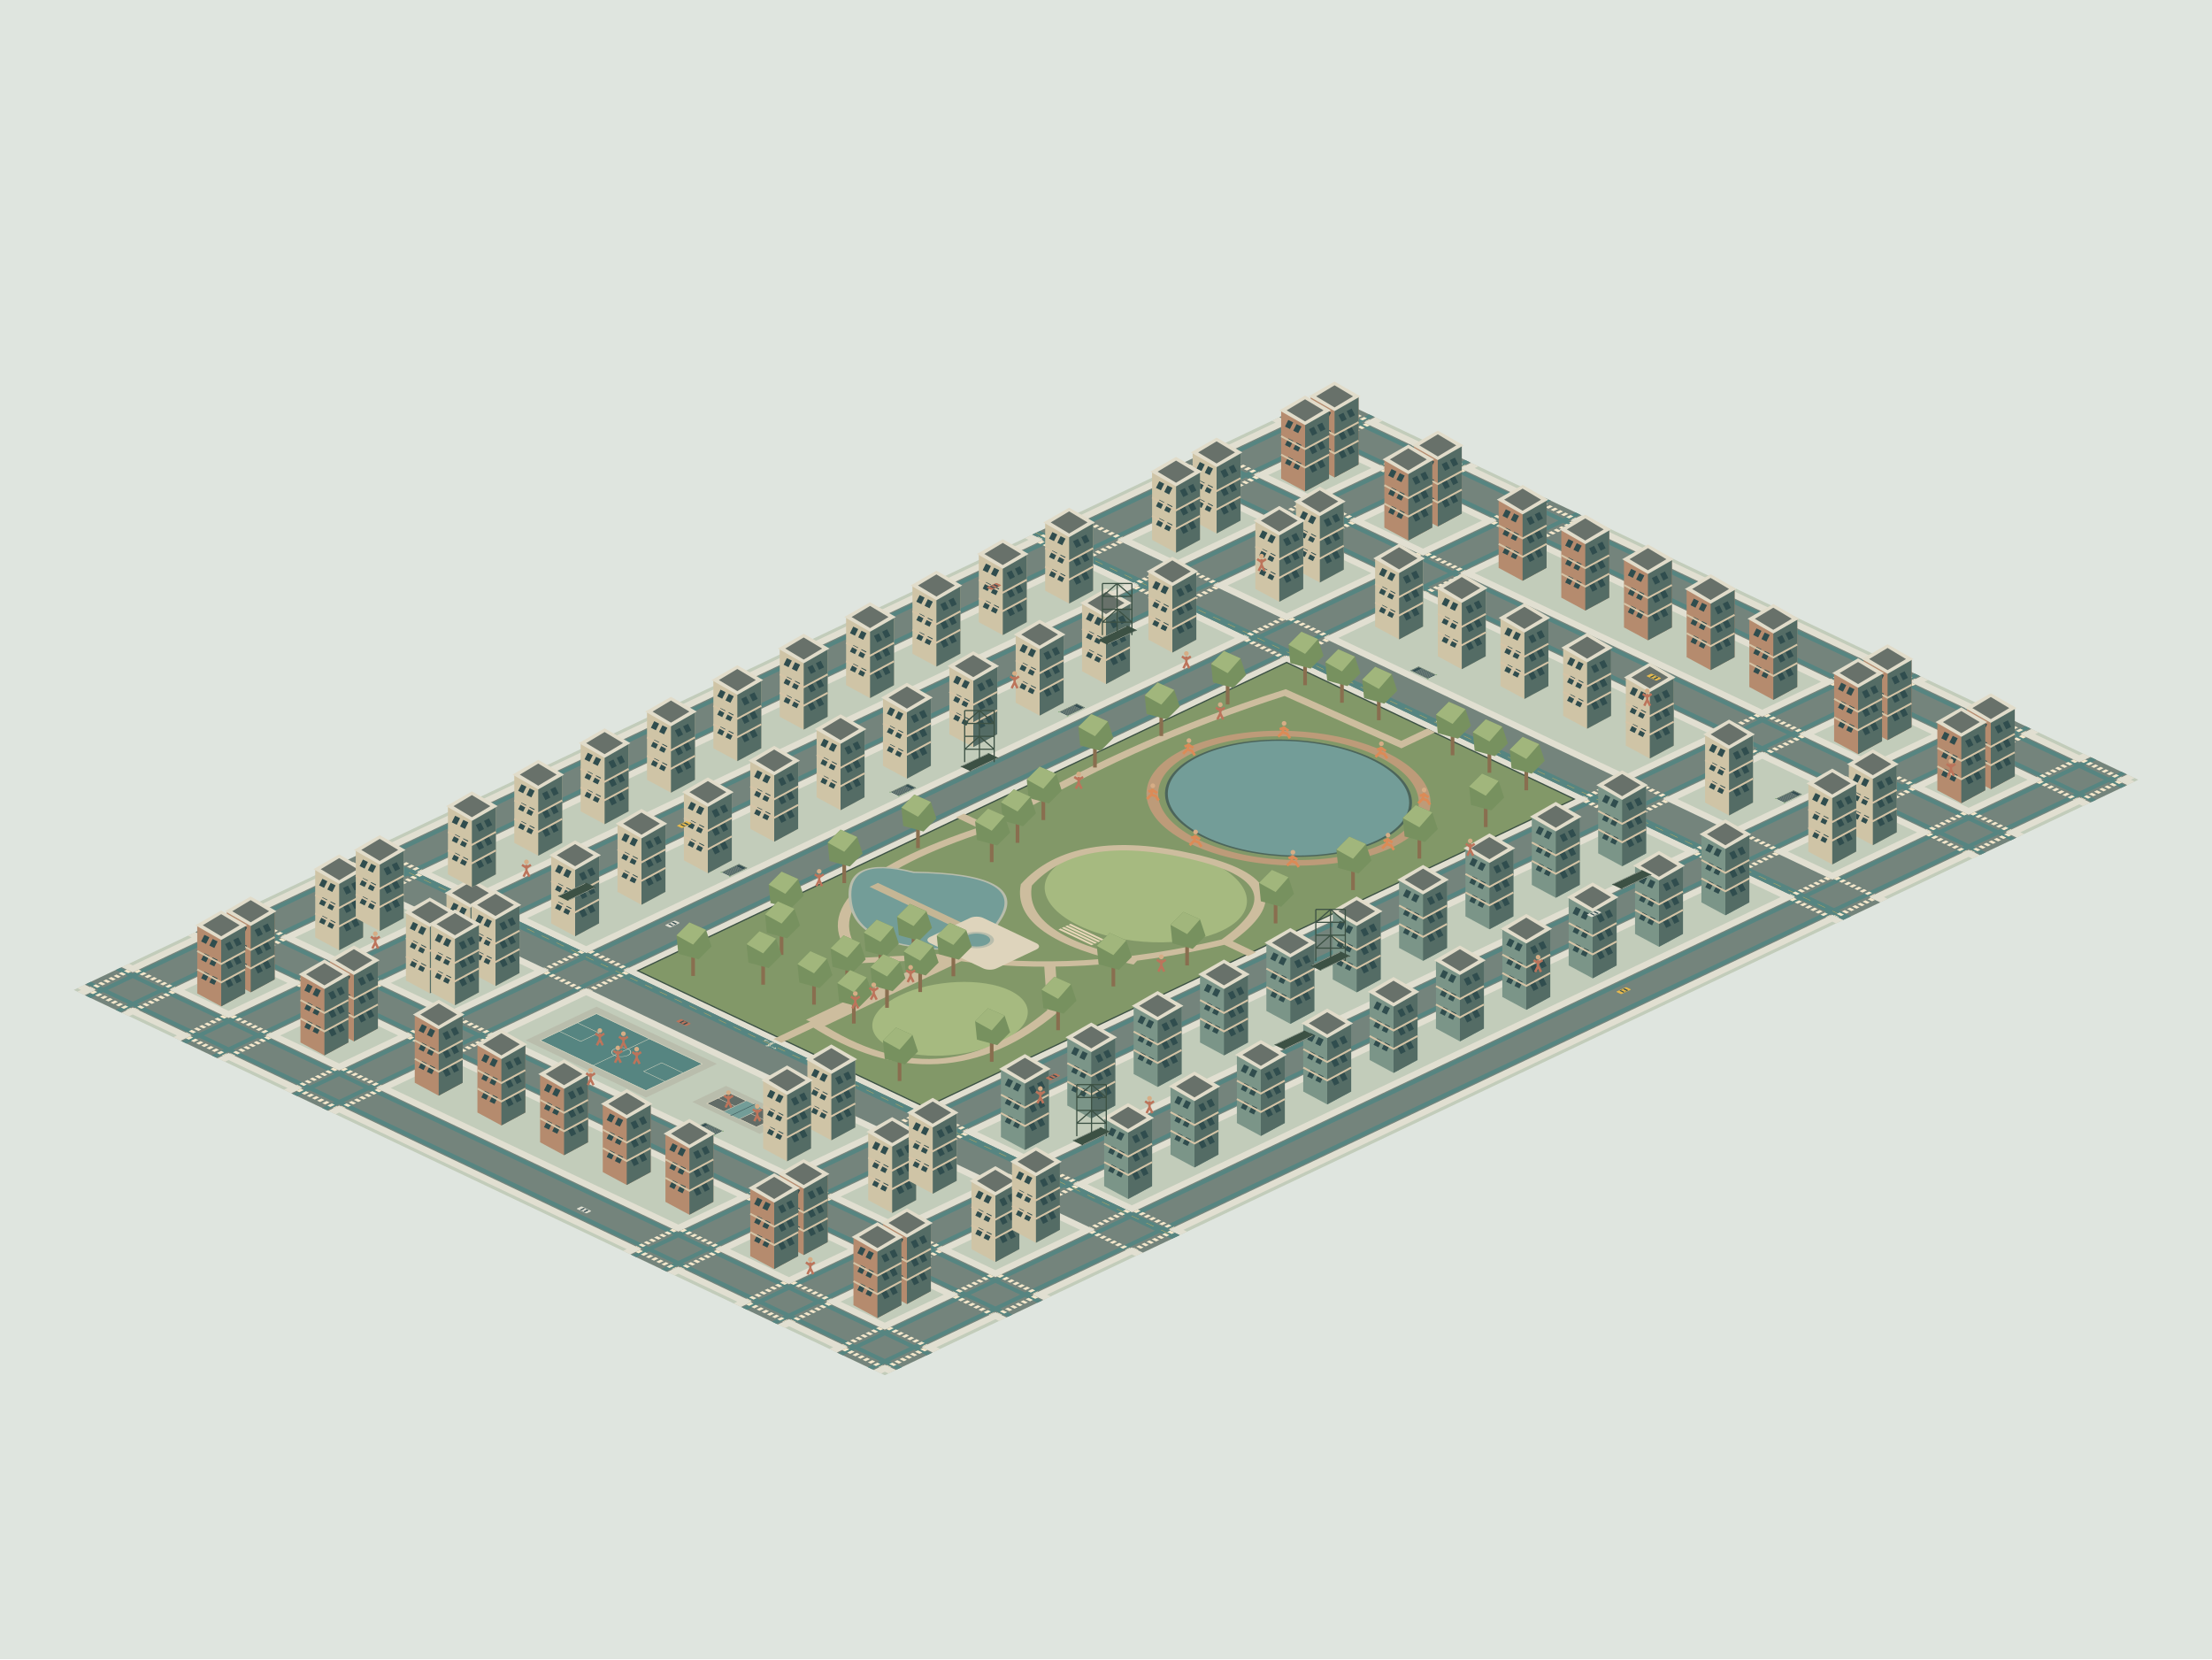
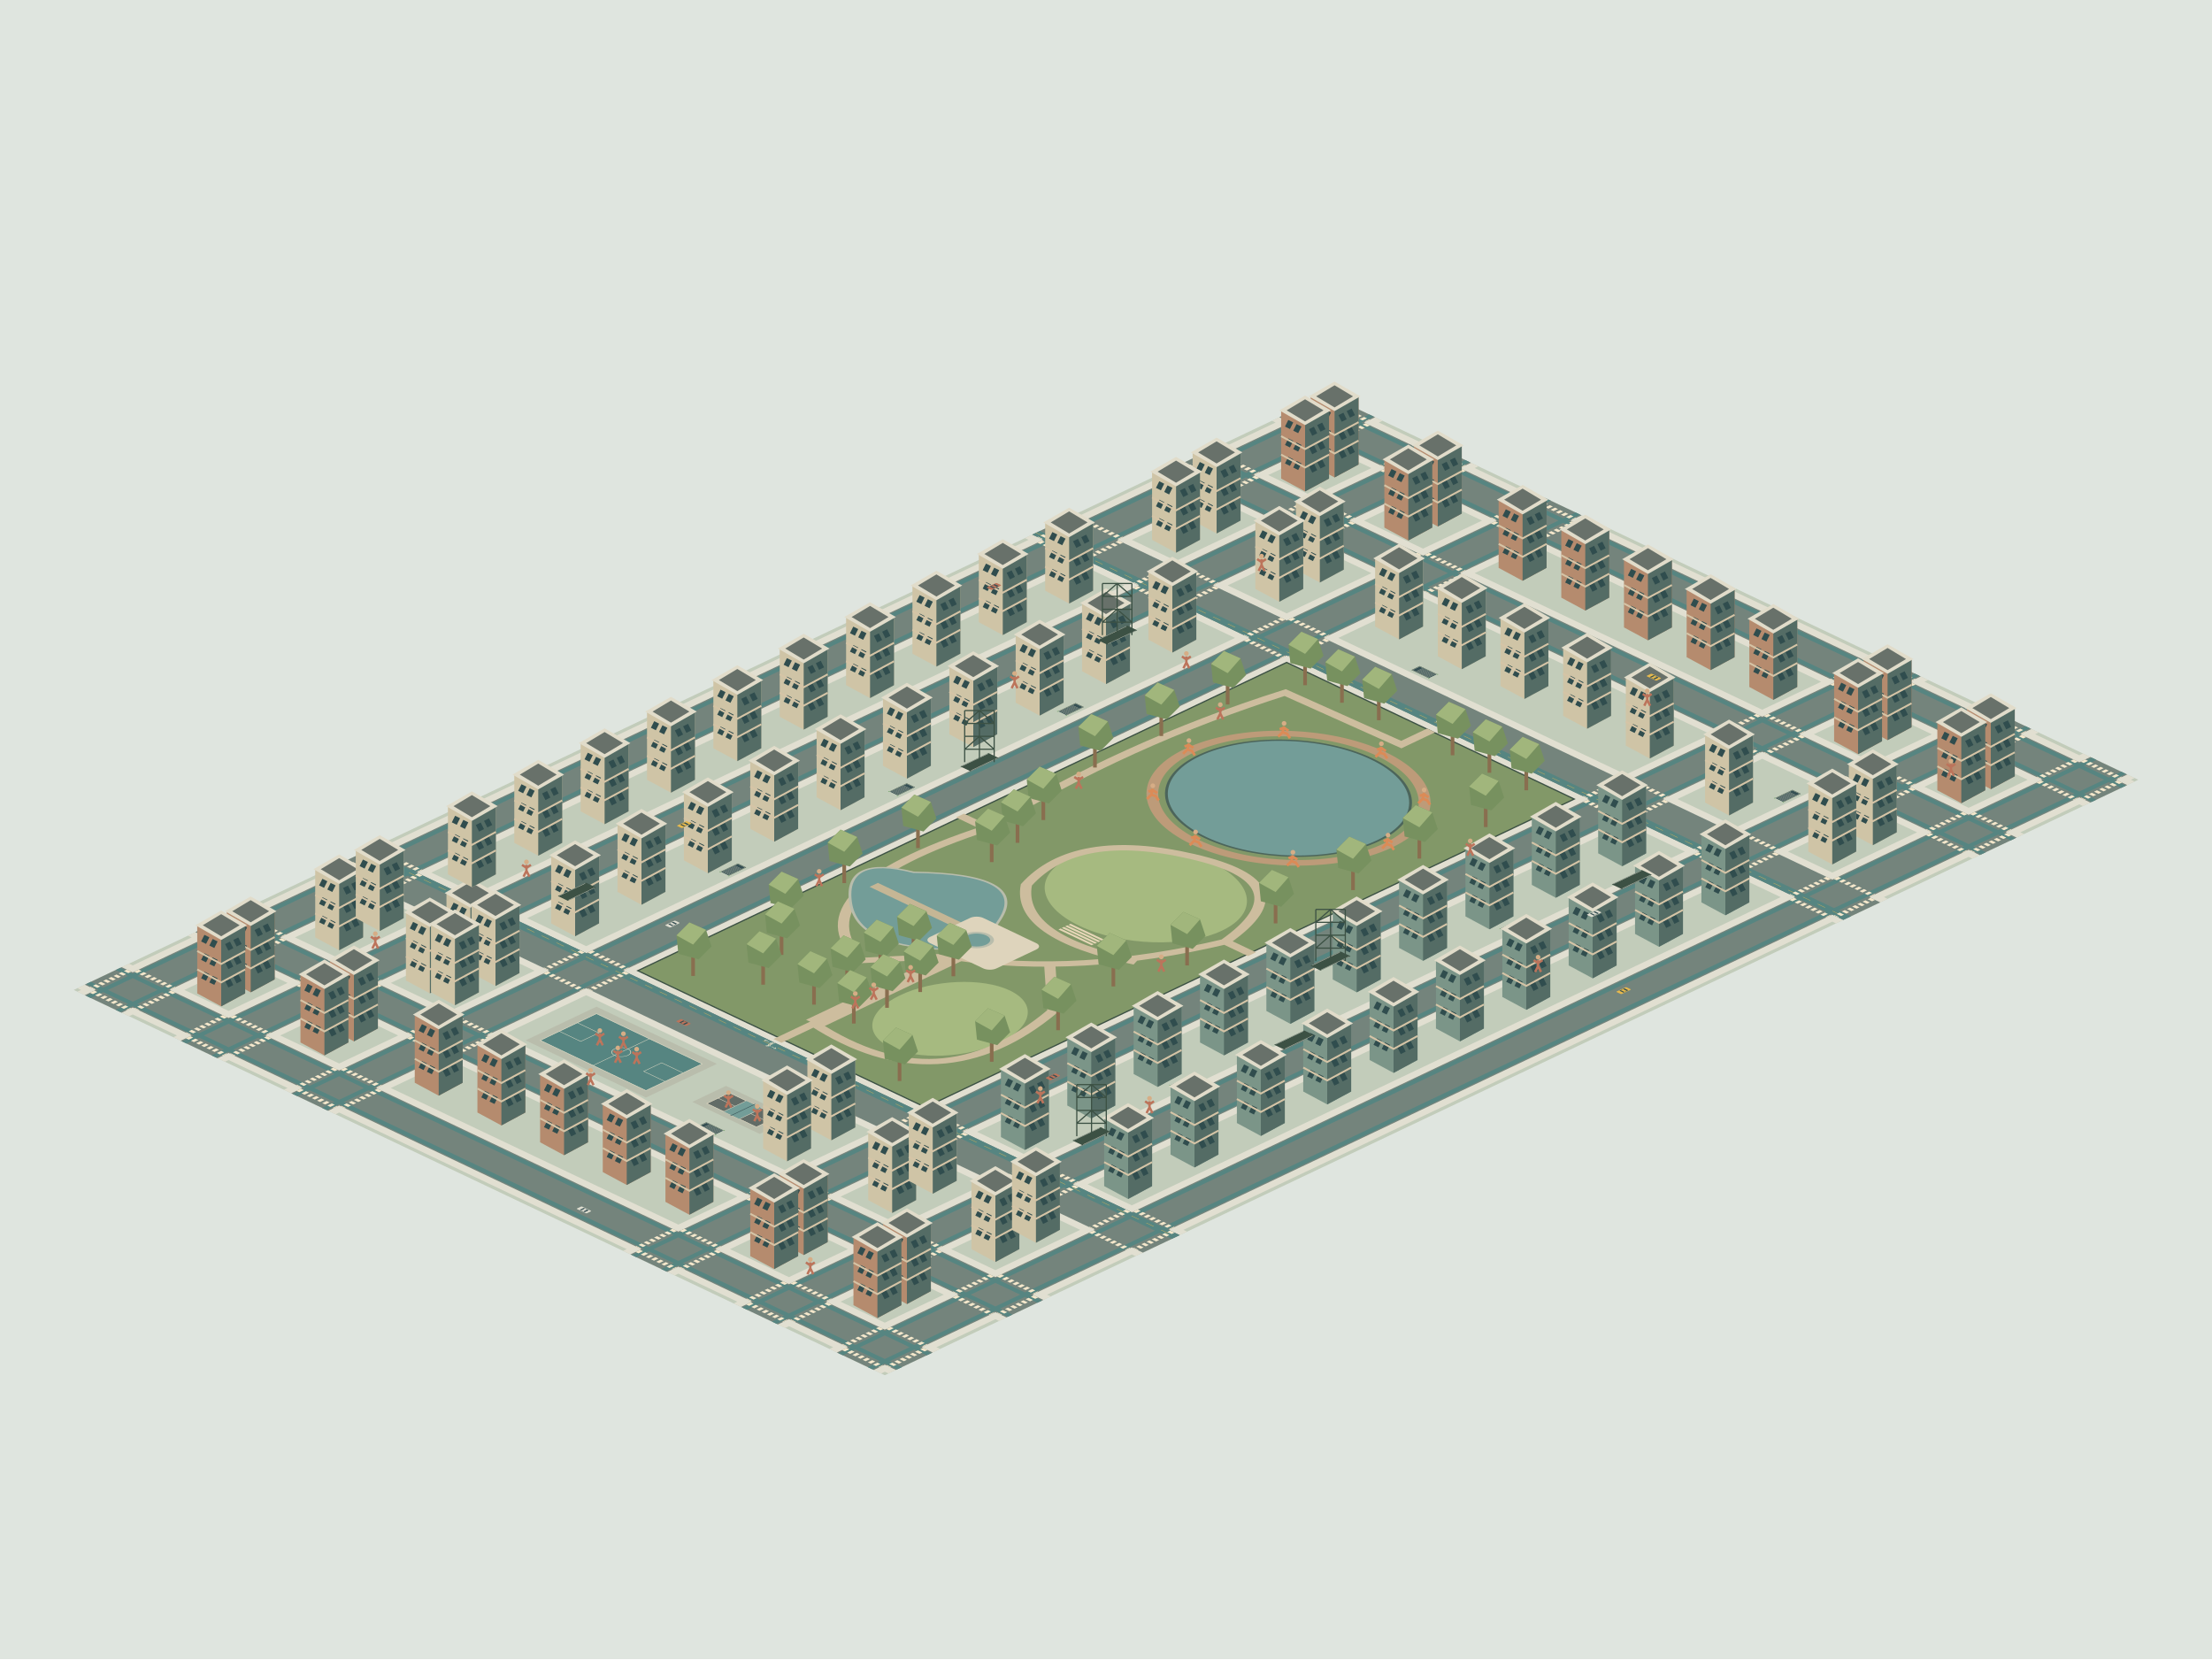
<svg xmlns="http://www.w3.org/2000/svg" width="1200" height="900" viewBox="0 0 1200 900" role="img" aria-labelledby="title description">
  <defs>
    <g id="building">
      <path d="M-13 0 0 7 13 0V-37L0-30-13-37Z" fill="currentColor" />
      <path d="M0 7V-30L13-37V0Z" fill="#546c65" />
      <path d="M-14-37 0-45 14-37 0-29Z" fill="#e1dcca" />
      <path d="M-10-37 0-43 10-37 0-31Z" fill="#68716a" />
      <path d="M-10-30-2-26M-10-20-2-16M-10-10-2-6M3-25 11-29M3-15 11-19M3-5 11-9" stroke="#304d4e" stroke-width="4" stroke-dasharray="3 2" />
      <path d="M-13-23 0-16 13-23M-13-13 0-6 13-13" stroke="#d5c4a6" stroke-width="1" fill="none" />
    </g>
    <g id="tree">
      <path d="M0 0V-16" stroke="#896e4f" stroke-width="2" />
      <path d="M-8-12-9-22-2-29 7-25 10-16 3-9Z" fill="#77915f" />
      <path d="M-9-22-2-29 7-25 0-17Z" fill="#a1b67c" />
    </g>
    <g id="runner">
      <circle cy="-7" r="1.6" fill="#d6ad86" />
      <path d="M0-5-1-1-4 2M-1-1 2 0 4 3M-3-3 0-4 3-2" fill="none" stroke="#db8b57" stroke-width="1.8" />
    </g>
    <g id="world-building" transform="matrix(.25 -.25 .5263158 .5263158 0 0)">
      <use href="#building" />
    </g>
    <g id="world-tree" transform="matrix(.25 -.25 .5263158 .5263158 0 0)">
      <use href="#tree" />
    </g>
    <g id="world-runner" transform="matrix(.2 -.2 .4210526 .4210526 0 0)">
      <use href="#runner" />
    </g>
    <g id="world-player" transform="matrix(.2 -.2 .4210526 .4210526 0 0)">
      <circle cy="-7" r="1.6" fill="#d6ad86" />
      <path d="M0-5V-1M-2 3 0-1 2 3M-3-5 0-3 3-5" fill="none" stroke="#bc745b" stroke-width="1.6" />
    </g>
    <g id="car">
      <rect x="-.7" y="-1.35" width="1.4" height="2.7" rx=".18" fill="currentColor" />
      <rect x="-.55" y="-.75" width="1.1" height="1.35" fill="#354f53" />
      <rect x="-.5" y="-.35" width="1" height=".6" fill="currentColor" />
    </g>
    <g id="bike" fill="none" stroke="#f4e7cb" stroke-width=".11">
      <circle cx="-.3" cy="0" r=".25" />
      <circle cx=".3" cy="0" r=".25" />
      <path d="M-.3 0 0-.5.3 0H-.3M0-.8V-2M-.3-1.6 0-2 .3-1.6" />
    </g>
    <g id="metro-entry">
      <rect x="-.95" y="-2.25" width="1.9" height="4.5" fill="#354f53" />
      <path d="M-.85 1.95H.85M-.85 1.65H.85M-.85 1.35H.85M-.85 1.05H.85M-.85 .75H.85M-.85 .45H.85M-.85 .15H.85M-.85-.15H.85M-.85-.45H.85M-.85-.75H.85M-.85-1.05H.85M-.85-1.35H.85" stroke="#b9bdac" stroke-width=".1" />
      <path d="M-1.07 2.25V-2.37H1.07V2.25" fill="none" stroke="#3c5144" stroke-width=".12" />
      <circle cx="-1.16" cy="2.35" r=".16" fill="#77a56c" />
      <circle cx="1.16" cy="2.35" r=".16" fill="#77a56c" />
    </g>
    <g id="sidewalk-shed">
      <rect x="-1.35" y="-.5" width="2.7" height="1" fill="#3c5144" />
      <path d="M-1.25-.46V.46M1.25-.46V.46" stroke="#deddd0" stroke-width=".1" />
    </g>
    <g id="facade-scaffold" transform="matrix(.25 -.25 .5263158 .5263158 0 0)" fill="none" stroke="#3c5144" stroke-width=".65">
      <path d="M-8 0V-28M0 0V-28M8 0V-28M-8-7H8M-8-14H8M-8-21H8M-8-28H8M-8-7 0-14 8-7M-8-21 0-28 8-21" />
    </g>
    <g id="crossing">
      <path d="M-5-6H5M-5 6H5M-6-5V5M6-5V5" fill="none" stroke="#f4e7cb" stroke-width="1.2" stroke-dasharray=".8 .6" />
    </g>
    <g id="crossing-row">
      <use href="#crossing" x="-102" />
      <use href="#crossing" x="-76" />
      <use href="#crossing" x="-46" />
      <use href="#crossing" x="46" />
      <use href="#crossing" x="76" />
      <use href="#crossing" x="102" />
    </g>
    <g id="edge-blocks">
      <use href="#world-building" x="-89" y="-4" />
      <use href="#world-building" x="-89" y="4" />
      <use href="#world-building" x="-61" y="-4" />
      <use href="#world-building" x="-61" y="4" />
      <use href="#world-building" x="61" y="-4" />
      <use href="#world-building" x="61" y="4" />
      <use href="#world-building" x="89" y="-4" />
      <use href="#world-building" x="89" y="4" />
    </g>
    <g id="wide-block">
      <use href="#world-building" x="-34" />
      <use href="#world-building" x="-17" />
      <use href="#world-building" />
      <use href="#world-building" x="17" />
      <use href="#world-building" x="34" />
    </g>
    <g id="long-block">
      <use href="#world-building" y="-79" />
      <use href="#world-building" y="-61" />
      <use href="#world-building" y="-43" />
      <use href="#world-building" y="-25" />
      <use href="#world-building" y="-7" />
      <use href="#world-building" y="11" />
      <use href="#world-building" y="29" />
      <use href="#world-building" y="47" />
      <use href="#world-building" y="65" />
      <use href="#world-building" y="83" />
    </g>
  </defs>
  <rect width="1200" height="900" fill="#dfe5df" />
  <g transform="matrix(2 .95 -2 .95 600 480)">
    <rect x="-110" y="-170" width="220" height="340" fill="#c2ccba" />
    <path d="M-102-170V170M-76-170V170M-46-170V170M46-170V170M76-170V170M102-170V170M-110-162H110M-110-132H110M-110-95H110M-110 95H110M-110 132H110M-110 162H110" stroke="#e1dfd1" stroke-width="14" />
    <path d="M-102-170V170M-76-170V170M-46-170V170M46-170V170M76-170V170M102-170V170M-110-162H110M-110-132H110M-110-95H110M-110 95H110M-110 132H110M-110 162H110" stroke="#74847c" stroke-width="10" />
    <path d="M-106-170V170M-98-170V170M-80-170V170M-72-170V170M-50-170V170M-42-170V170M42-170V170M50-170V170M72-170V170M80-170V170M98-170V170M106-170V170M-110-166H110M-110-158H110M-110-136H110M-110-128H110M-110 128H110M-110 136H110M-110 158H110M-110 166H110" stroke="#568581" stroke-width="1.28" />
    <path d="M-110-91.05H110M-110 91.05H110" stroke="#568581" stroke-width="2.1" />
    <path d="M-110-91.05H110M-110 91.05H110" stroke="#e7b94d" stroke-width=".1" stroke-dasharray="2 2" />
    <use href="#crossing-row" y="-162" />
    <use href="#crossing-row" y="-132" />
    <use href="#crossing-row" y="-95" />
    <use href="#crossing-row" y="95" />
    <use href="#crossing-row" y="132" />
    <use href="#crossing-row" y="162" />
    <rect x="-39" y="-88" width="78" height="176" fill="#829868" stroke="#3c5144" stroke-width=".4" />
    <g transform="scale(.9)">
      <ellipse cx="9" cy="-3" rx="23" ry="20" fill="#a6ba80" />
      <ellipse cx="19" cy="66" rx="15" ry="18" fill="#a6ba80" />
      <ellipse cy="-55" rx="30" ry="28" fill="none" stroke="#bd9b79" stroke-width="2.5" />
      <g id="reed-garden">
        <ellipse cy="-55" rx="27" ry="25" fill="#739d98" stroke="#4c655b" stroke-width=".6" />
      </g>
      <path d="M0-98V-89L-34-88Q-42-48-36 0H-44M0 99V46Q25 33 36 0H44M36 0Q30-31 4-22T-12 12Q3 30 29 20M-36 0Q-45 49-13 61L0 45M0 88Q45 95 32 48L16 33" fill="none" stroke="#cdbd9e" stroke-width="2.4" />
      <path d="M0 88V46" stroke="#cdbd9e" stroke-width="4.8" />
      <path d="M-33 25Q-15 8-5 27T-2 43Q-17 58-33 44T-33 25Z" fill="#739d98" stroke="#b9bdac" stroke-width=".6" />
      <path d="M-35 35H1" stroke="#c5b695" stroke-width="2.5" />
      <g id="rainlight-pavilion">
        <rect x="-10" y="29" width="20" height="16" rx="2" fill="#ded4bc" />
        <circle cx="-2" cy="37" r="3.3" fill="#739d98" stroke="#b9bdac" stroke-width=".8" />
      </g>
      <g id="terrace-steps">
        <path d="M7 18H17M7 19H17M7 20H17M7 21H17" stroke="#e6d6b7" stroke-width=".65" />
      </g>
    </g>
    <g id="juniper-court">
      <g fill="#b9bdac">
        <rect x="-34.326" y="103.88" width="32.651" height="19.24" />
        <rect x="5.856" y="108.928" width="18.288" height="9.144" />
      </g>
      <rect data-court="basketball" x="-32.326" y="105.88" width="28.651" height="15.24" fill="#568581" stroke="#eee3cb" stroke-width=".15" />
      <path d="M-18 105.88V121.12M-32.326 111.062H-26.534V115.938H-32.326M-3.674 111.062H-9.466V115.938H-3.674" fill="none" stroke="#eee3cb" stroke-width=".12" />
      <circle cx="-18" cy="113.5" r="1.829" fill="none" stroke="#eee3cb" stroke-width=".12" />
      <rect data-court="pickleball" x="8.294" y="110.452" width="13.411" height="6.096" fill="#626c67" stroke="#eee3cb" stroke-width=".15" />
      <rect x="12.866" y="110.452" width="4.267" height="6.096" fill="#739d98" />
      <path d="M12.866 110.452V116.548M17.134 110.452V116.548M8.294 113.5H12.866M17.134 113.5H21.706" stroke="#eee3cb" stroke-width=".12" />
      <path d="M15 110.147V116.853" stroke="#354f53" stroke-width=".15" />
      <use href="#world-player" x="-13.8" y="113.5" />
      <use href="#world-player" x="-16.7" y="115.7" />
      <use href="#world-player" x="-20" y="110.9" />
      <use href="#world-player" x="-24.1" y="113.2" />
      <use href="#world-player" x="11.1" y="113.5" />
      <use href="#world-player" x="18.9" y="113.5" />
      <circle cx="-23.7" cy="113.4" r=".12" fill="#db8b57" />
      <circle cx="15" cy="113.5" r=".037" fill="#e7b94d" />
    </g>
    <g id="crosstown-steps">
-       <use data-metro="crosstown-entrance" href="#metro-entry" transform="translate(67.4 -117.8) rotate(0)" />
-     </g>
-     <use data-metro="west-entrance" href="#metro-entry" transform="translate(-54.6 46.2449) rotate(0)" />
-     <use data-metro="west-north-entrance" href="#metro-entry" transform="translate(-54.6 -45.34694) rotate(0)" />
-     <use data-metro="west-middle-entrance" href="#metro-entry" transform="translate(-54.6 .44898) rotate(0)" />
-     <use data-metro="east-north-entrance" href="#metro-entry" transform="translate(67.4 -43.34694) rotate(0)" />
-     <use data-metro="east-south-entrance" href="#metro-entry" transform="translate(67.4 46.2449) rotate(0)" />
-     <use data-metro="north-frontage-entrance" href="#metro-entry" transform="translate(-17.5 -103.6) rotate(-90)" />
-     <use data-metro="south-frontage-entrance" href="#metro-entry" transform="translate(16 123.4) rotate(-90)" />
+       <use data-metro="crosstown-entrance" href="#metro-entry" transform="translate(67.1 -117.8) rotate(0)" />
+     </g>
+     <use data-metro="west-entrance" href="#metro-entry" transform="translate(-54.9 46.2449) rotate(0)" />
+     <use data-metro="west-north-entrance" href="#metro-entry" transform="translate(-54.9 -45.34694) rotate(0)" />
+     <use data-metro="west-middle-entrance" href="#metro-entry" transform="translate(-54.9 .44898) rotate(0)" />
+     <use data-metro="east-north-entrance" href="#metro-entry" transform="translate(67.1 -43.34694) rotate(0)" />
+     <use data-metro="east-south-entrance" href="#metro-entry" transform="translate(67.1 46.2449) rotate(0)" />
+     <use data-metro="north-frontage-entrance" href="#metro-entry" transform="translate(-17.5 -103.9) rotate(-90)" />
+     <use data-metro="south-frontage-entrance" href="#metro-entry" transform="translate(16 123.1) rotate(-90)" />
    <use href="#bike" transform="translate(0 -90.55) rotate(90)" />
    <use href="#bike" transform="translate(0 -91.55) rotate(-90)" />
    <use href="#bike" transform="translate(0 91.55) rotate(90)" />
    <use href="#bike" transform="translate(0 90.55) rotate(-90)" />
    <g color="#b58b6e">
      <use href="#edge-blocks" y="-147" />
      <use href="#wide-block" y="-147" />
      <use href="#edge-blocks" y="147" />
      <use href="#wide-block" y="147" />
    </g>
    <g color="#cfc4a6">
      <use href="#wide-block" y="-113.5" />
      <use href="#world-building" x="32" y="106.5" />
      <use href="#world-building" x="32" y="118.5" />
      <use href="#world-building" x="-89" y="-119" />
      <use href="#world-building" x="-89" y="-108" />
      <use href="#world-building" x="-61" y="-119" />
      <use href="#world-building" x="-61" y="-108" />
      <use href="#world-building" x="61" y="-108" />
      <use href="#world-building" x="89" y="-119" />
      <use href="#world-building" x="89" y="-108" />
      <use href="#world-building" x="-89" y="119" />
      <use href="#world-building" x="-89" y="108" />
      <use href="#world-building" x="-64.4" y="108" />
      <use href="#world-building" x="-57.6" y="108" />
      <use href="#world-building" x="-64.4" y="119" />
      <use href="#world-building" x="-57.6" y="119" />
      <use href="#world-building" x="61" y="119" />
      <use href="#world-building" x="61" y="108" />
      <use href="#world-building" x="89" y="119" />
      <use href="#world-building" x="89" y="108" />
      <use href="#long-block" x="-89" />
      <use href="#long-block" x="-61" />
    </g>
    <g color="#7b9588">
      <use href="#long-block" x="61" />
      <use href="#long-block" x="89" />
    </g>
    <use data-shed="sidewalk-shed-22" href="#sidewalk-shed" transform="translate(-69.8 -72.82449) scale(1 8.163265)" />
    <use data-shed="sidewalk-shed-27" href="#sidewalk-shed" transform="translate(-52.2 -17.86939) scale(1 7.62449)" />
    <use data-shed="sidewalk-shed-35" href="#sidewalk-shed" transform="translate(-69.8 73.72245) scale(1 7.62449)" />
    <use data-shed="sidewalk-shed-38" href="#sidewalk-shed" transform="translate(69.8 -72.82449) scale(1 8.163265)" />
    <use data-shed="sidewalk-shed-44" href="#sidewalk-shed" transform="translate(52.2 -8.710204) scale(1 8.163265)" />
    <use data-shed="sidewalk-shed-46" href="#sidewalk-shed" transform="translate(69.8 18.76735) scale(1 8.163265)" />
    <use data-shed="sidewalk-shed-51" href="#sidewalk-shed" transform="translate(69.8 73.72245) scale(1 7.62449)" />
    <use href="#facade-scaffold" x="-69.8" y="-72.824" />
    <use href="#facade-scaffold" x="-52.2" y="-17.869" />
    <use href="#facade-scaffold" x="52.2" y="-8.71" />
    <use href="#facade-scaffold" x="69.8" y="73.722" />
    <use href="#world-tree" x="-30" y="-84" />
    <use href="#world-tree" x="-20" y="-84" />
    <use href="#world-tree" x="-10" y="-84" />
    <use href="#world-tree" x="10" y="-84" />
    <use href="#world-tree" x="20" y="-84" />
    <use href="#world-tree" x="30" y="-84" />
    <use href="#world-tree" x="-35" y="-68" />
    <use href="#world-tree" x="-35" y="-50" />
    <use href="#world-tree" x="-35" y="-32" />
    <use href="#world-tree" x="35" y="-68" />
    <use href="#world-tree" x="35" y="-50" />
    <use href="#world-tree" x="35" y="-32" />
    <use href="#world-tree" x="-27" y="-10" />
    <use href="#world-tree" x="-24" y="0" />
    <use href="#world-tree" x="-22" y="9" />
    <use href="#world-tree" x="34" y="-12" />
    <use href="#world-tree" x="34" y="12" />
    <use href="#world-tree" x="30" y="28" />
    <use href="#world-tree" x="-36" y="15" />
    <use href="#world-tree" x="-36" y="35" />
    <use href="#world-tree" x="-32" y="55" />
    <use href="#world-tree" x="-24" y="64" />
    <use href="#world-tree" x="-18" y="75" />
    <use href="#world-tree" x="-30" y="82" />
    <use href="#world-tree" x="-5.4" y="46.8" />
    <use href="#world-tree" x="5.4" y="46.8" />
    <use href="#world-tree" x="-5.4" y="55.8" />
    <use href="#world-tree" x="5.4" y="55.8" />
    <use href="#world-tree" x="-5.4" y="64.8" />
    <use href="#world-tree" x="5.4" y="64.8" />
    <use href="#world-tree" x="-5.4" y="73.8" />
    <use href="#world-tree" x="5.4" y="73.8" />
    <use href="#world-tree" x="35" y="48" />
    <use href="#world-tree" x="35" y="66" />
    <use href="#world-tree" x="28" y="84" />
    <use href="#world-runner" x="27" y="-49.5" />
    <use href="#world-runner" x="-27" y="-49.5" />
    <use href="#world-runner" x="0" y="-74.7" />
    <use href="#world-runner" x="0" y="-24.3" />
    <use href="#world-runner" x="19" y="-67.3" />
    <use href="#world-runner" x="-19" y="-67.3" />
    <use href="#world-runner" x="19" y="-31.7" />
    <use href="#world-runner" x="-19" y="-31.7" />
    <use href="#world-player" x="0" y="68" />
    <use href="#world-player" x="0" y="53" />
    <use href="#world-player" x="-32.4" y="-25" />
    <use href="#world-player" x="-33" y="-64" />
    <use href="#world-player" x="-69.8" y="-45" />
    <use href="#world-player" x="-82.2" y="75" />
    <use href="#world-player" x="82.2" y="-35" />
    <use href="#world-player" x="69.8" y="58" />
    <use href="#world-player" x="-52.2" y="-74" />
    <use href="#world-player" x="-39.8" y="38" />
    <use href="#world-player" x="39.8" y="-59" />
    <use href="#world-player" x="52.2" y="70" />
    <use href="#world-player" x="-69.8" y="-112" />
    <use href="#world-player" x="-82.2" y="116" />
    <use href="#world-player" x="82.2" y="-147" />
    <use href="#world-player" x="69.8" y="150" />
    <use href="#world-player" x="-14" y="125.8" />
    <use href="#world-player" x="21" y="-125.8" />
    <use href="#world-player" x="0" y="63" />
    <use href="#world-player" x="31" y="16" />
    <g color="#e7b94d">
      <use href="#car" x="-74.4" y="40" />
      <use href="#car" x="100.4" y="-40" />
      <use href="#car" transform="translate(15 -133.6) rotate(90)" />
    </g>
    <g color="#bc745b">
      <use href="#car" x="-100.4" y="-70" />
      <use href="#car" x="47.6" y="62" />
      <use href="#car" transform="translate(-18 96.6) rotate(90)" />
    </g>
    <g color="#deddd0">
      <use href="#car" x="74.4" y="-58" />
      <use href="#car" x="-47.6" y="70" />
      <use href="#car" transform="translate(22 163.6) rotate(90)" />
    </g>
  </g>
</svg>
